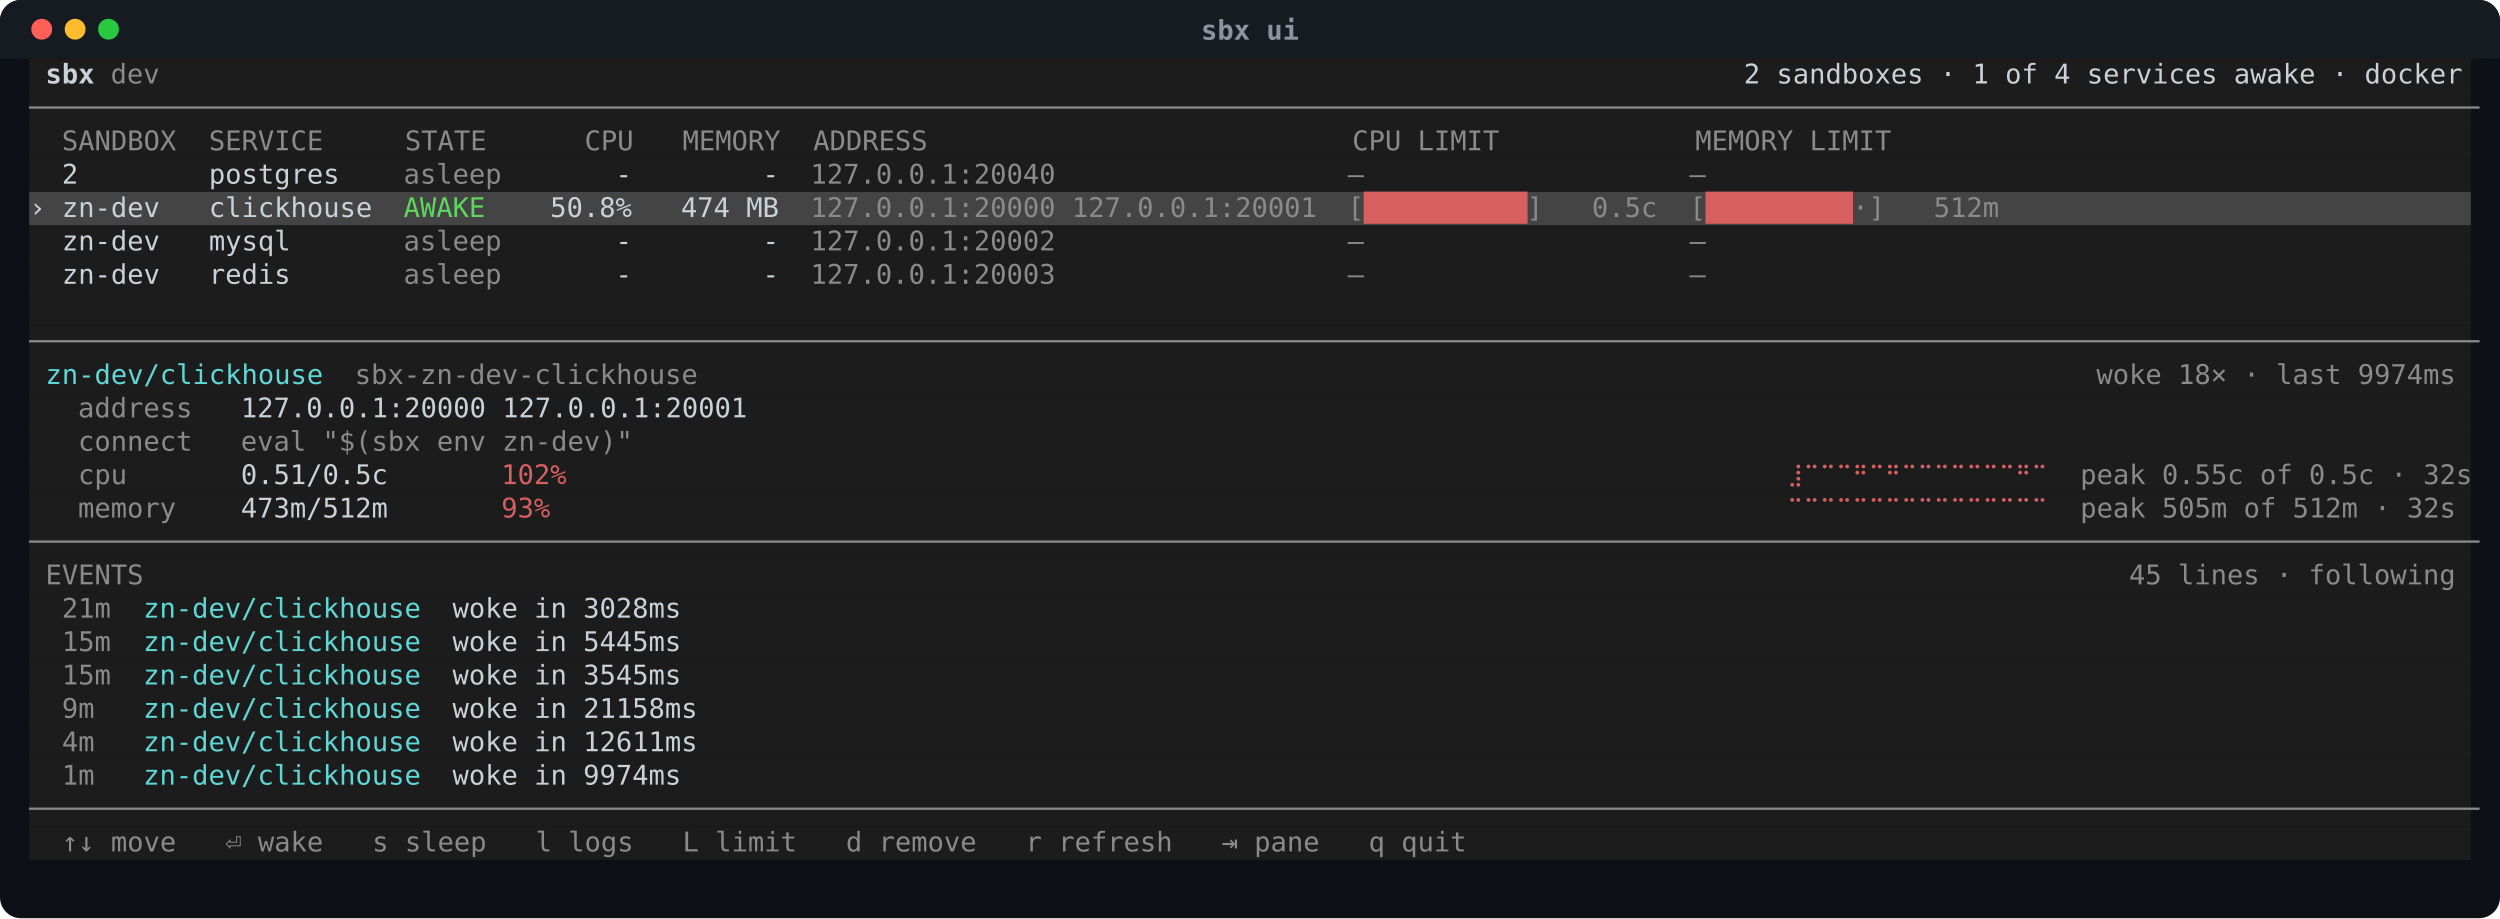
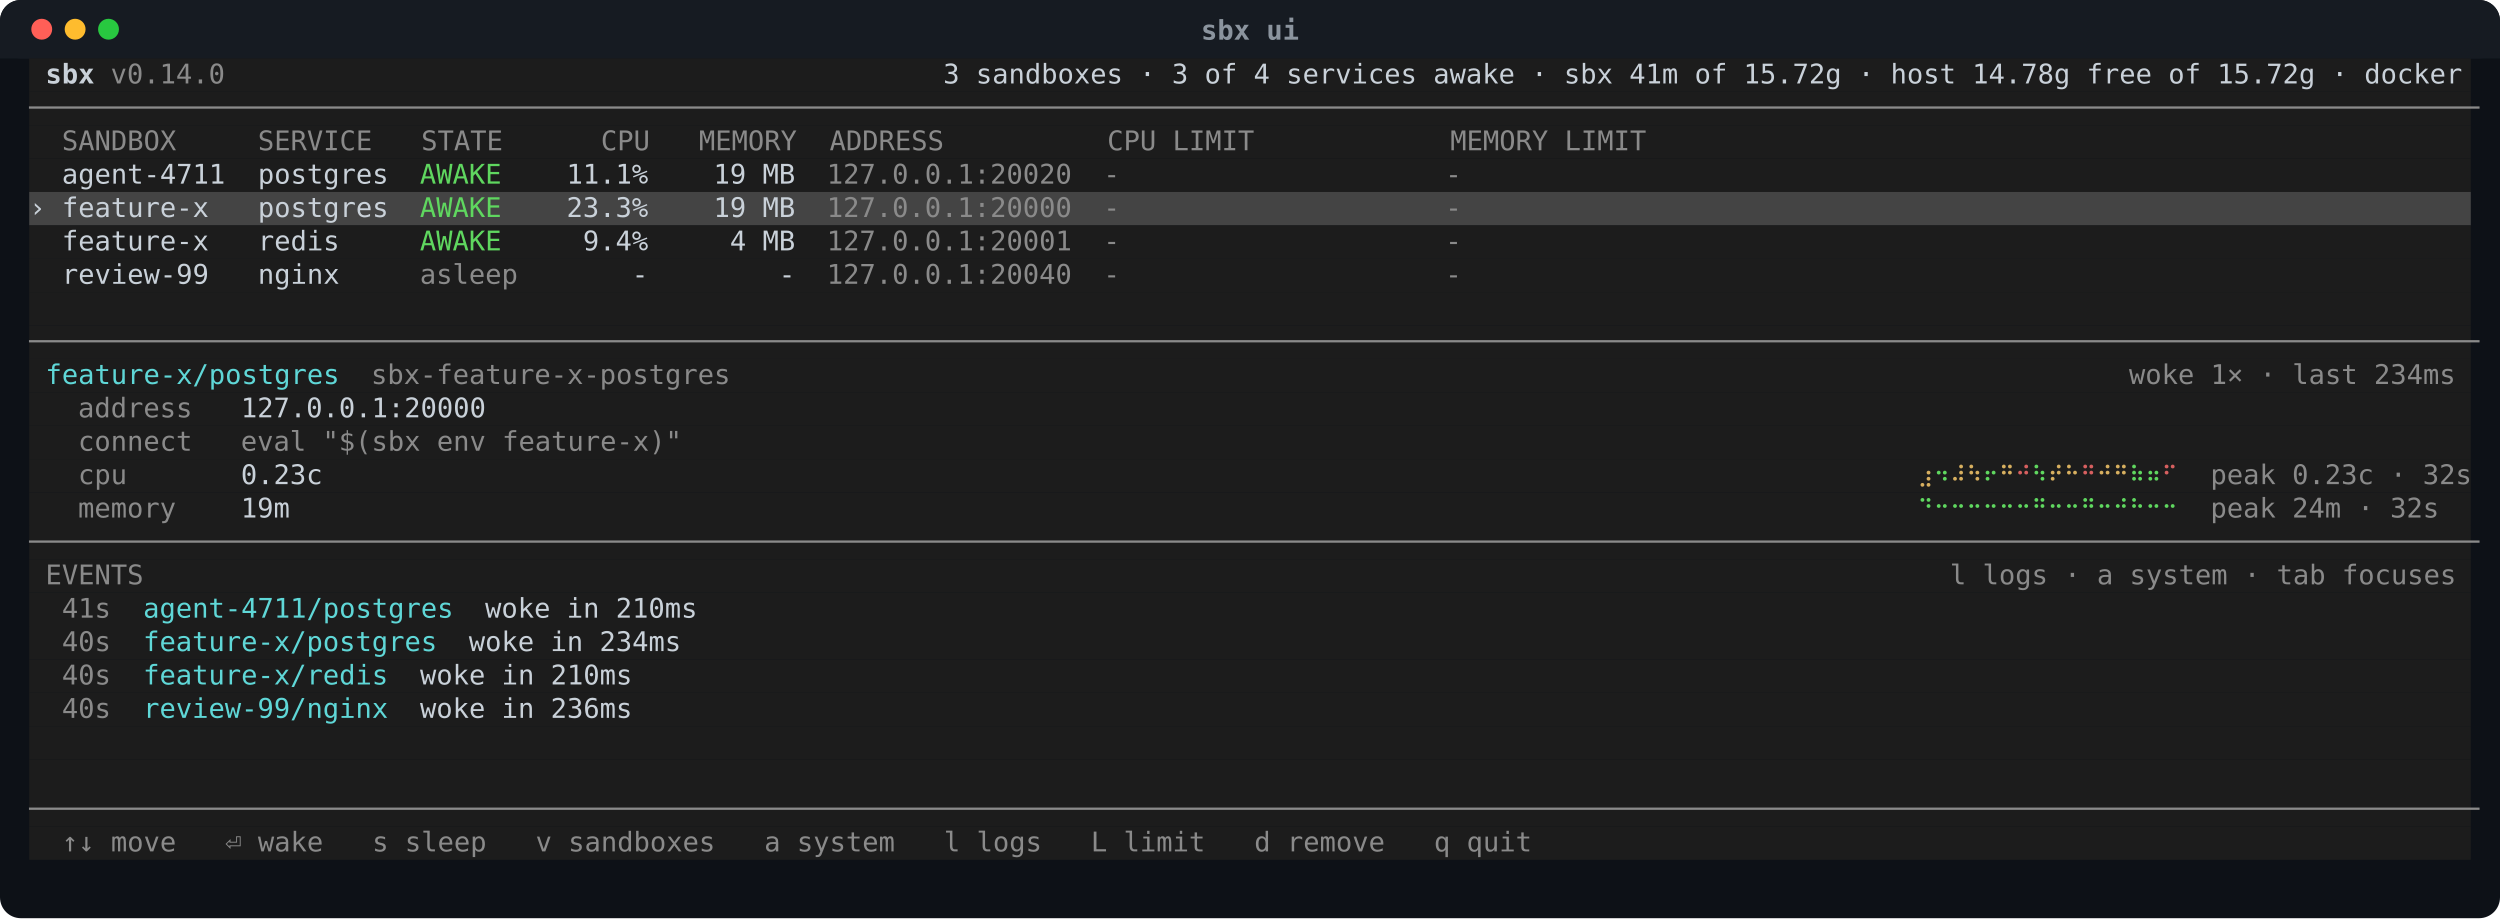
<svg xmlns="http://www.w3.org/2000/svg" width="1198" height="440" viewBox="0 0 1198 440" role="img" aria-label="The sbx dashboard: a table of every sandbox and service with its state, cpu and memory against the limit it is allowed, a detail block for the selected service showing its address, connect command and a trace of cpu and memory over time, a log of recent wake and sleep events, and the key hints along the bottom.">
  <style>text{font-family:ui-monospace,SFMono-Regular,'SF Mono',Menlo,Consolas,monospace;font-size:13px;white-space:pre}.b{font-weight:600}</style>
  <rect width="1198" height="440" rx="10" fill="#0d1117" />
  <rect width="1198" height="28" rx="10" fill="#161b22" />
  <rect y="18" width="1198" height="10" fill="#161b22" />
  <circle cx="20" cy="14" r="5" fill="#ff5f57" />
  <circle cx="36" cy="14" r="5" fill="#febc2e" />
  <circle cx="52" cy="14" r="5" fill="#28c840" />
  <text x="599" y="19" fill="#8b949e" text-anchor="middle" class="b">sbx ui</text>
  <rect x="14.0" y="28.0" width="1170.0" height="16.0" fill="#1c1c1c" />
  <text x="14" y="40.0" xml:space="preserve" fill="#c9d1d9">
    <tspan x="21.8 29.6 37.4" fill="#c9d1d9" class="b">sbx</tspan>
-     <tspan x="53.0 60.8 68.6" fill="#8a8a8a">dev</tspan>
-     <tspan x="76.4 84.2 92.0 99.8 107.6 115.4 123.2 131.0 138.8 146.6 154.4 162.2 170.0 177.8 185.6 193.4 201.2 209.0 216.8 224.6 232.4 240.2 248.0 255.8 263.6 271.4 279.2 287.0 294.8 302.6 310.4 318.2 326.0 333.8 341.6 349.4 357.2 365.0 372.8 380.6 388.4 396.2 404.0 411.8 419.6 427.4 435.2 443.0 450.8 458.6 466.4 474.2 482.0 489.8 497.6 505.4 513.2 521.0 528.8 536.6 544.4 552.2 560.0 567.8 575.6 583.4 591.2 599.0 606.8 614.6 622.4 630.2 638.0 645.8 653.6 661.4 669.2 677.0 684.8 692.6 700.4 708.2 716.0 723.8 731.6 739.4 747.2 755.0 762.8 770.6 778.4 786.2 794.0 801.8 809.6 817.4 825.2 833.0 840.8 848.6 856.4 864.2 872.0 879.8 887.6 895.4 903.2 911.0 918.8 926.6 934.4 942.2 950.0 957.8 965.6 973.4 981.2 989.0 996.8 1004.6 1012.4 1020.2 1028.0 1035.8 1043.6 1051.4 1059.2 1067.0 1074.8 1082.6 1090.4 1098.2 1106.0 1113.8 1121.6 1129.4 1137.2 1145.0 1152.8 1160.6 1168.4 1176.2" fill="#c9d1d9">                                                                                                 2 sandboxes · 1 of 4 services awake · docker </tspan>
+     <tspan x="53.0 60.8 68.6 76.4 84.2 92.0 99.8" fill="#8a8a8a">v0.14.0</tspan>
+     <tspan x="107.6 115.4 123.2 131.0 138.8 146.6 154.4 162.2 170.0 177.8 185.6 193.4 201.2 209.0 216.8 224.6 232.4 240.2 248.0 255.8 263.6 271.4 279.2 287.0 294.8 302.6 310.4 318.2 326.0 333.8 341.6 349.4 357.2 365.0 372.8 380.6 388.4 396.2 404.0 411.8 419.6 427.4 435.2 443.0 450.8 458.6 466.4 474.2 482.0 489.8 497.6 505.4 513.2 521.0 528.8 536.6 544.4 552.2 560.0 567.8 575.6 583.4 591.2 599.0 606.8 614.6 622.4 630.2 638.0 645.8 653.6 661.4 669.2 677.0 684.8 692.6 700.4 708.2 716.0 723.8 731.6 739.4 747.2 755.0 762.8 770.6 778.4 786.2 794.0 801.8 809.6 817.4 825.2 833.0 840.8 848.6 856.4 864.2 872.0 879.8 887.6 895.4 903.2 911.0 918.8 926.6 934.4 942.2 950.0 957.8 965.6 973.4 981.2 989.0 996.8 1004.6 1012.4 1020.2 1028.0 1035.8 1043.6 1051.4 1059.2 1067.0 1074.8 1082.6 1090.4 1098.2 1106.0 1113.8 1121.6 1129.4 1137.2 1145.0 1152.8 1160.6 1168.4 1176.2" fill="#c9d1d9">                                            3 sandboxes · 3 of 4 services awake · sbx 41m of 15.72g · host 14.78g free of 15.72g · docker </tspan>
  </text>
  <rect x="14.0" y="44.0" width="1170.0" height="16.0" fill="#1c1c1c" />
  <text x="14" y="56.0" xml:space="preserve" fill="#c9d1d9">
    <tspan x="14.0 21.8 29.6 37.4 45.2 53.0 60.8 68.6 76.4 84.2 92.0 99.8 107.6 115.4 123.2 131.0 138.8 146.6 154.4 162.2 170.0 177.8 185.6 193.4 201.2 209.0 216.8 224.6 232.4 240.2 248.0 255.8 263.6 271.4 279.2 287.0 294.8 302.6 310.4 318.2 326.0 333.8 341.6 349.4 357.2 365.0 372.8 380.6 388.4 396.2 404.0 411.8 419.6 427.4 435.2 443.0 450.8 458.6 466.4 474.2 482.0 489.8 497.6 505.4 513.2 521.0 528.8 536.6 544.4 552.2 560.0 567.8 575.6 583.4 591.2 599.0 606.8 614.6 622.4 630.2 638.0 645.8 653.6 661.4 669.2 677.0 684.8 692.6 700.4 708.2 716.0 723.8 731.6 739.4 747.2 755.0 762.8 770.6 778.4 786.2 794.0 801.8 809.6 817.4 825.2 833.0 840.8 848.6 856.4 864.2 872.0 879.8 887.6 895.4 903.2 911.0 918.8 926.6 934.4 942.2 950.0 957.8 965.6 973.4 981.2 989.0 996.8 1004.6 1012.4 1020.2 1028.0 1035.8 1043.6 1051.4 1059.2 1067.0 1074.8 1082.6 1090.4 1098.2 1106.0 1113.8 1121.6 1129.4 1137.2 1145.0 1152.8 1160.6 1168.4 1176.2" fill="#8a8a8a">──────────────────────────────────────────────────────────────────────────────────────────────────────────────────────────────────────────────────────</tspan>
  </text>
  <rect x="14.0" y="60.0" width="1170.0" height="16.0" fill="#1c1c1c" />
  <text x="14" y="72.0" xml:space="preserve" fill="#c9d1d9">
-     <tspan x="14.0 21.8 29.6 37.4 45.2 53.0 60.8 68.6 76.4 84.2 92.0 99.8 107.6 115.4 123.2 131.0 138.8 146.6 154.4 162.2 170.0 177.8 185.6 193.4 201.2 209.0 216.8 224.6 232.4 240.2 248.0 255.8 263.6 271.4 279.2 287.0 294.8 302.6 310.4 318.2 326.0 333.8 341.6 349.4 357.2 365.0 372.8 380.6 388.4 396.2 404.0 411.8 419.6 427.4 435.2 443.0 450.8 458.6 466.4 474.2 482.0 489.8 497.6 505.4 513.2 521.0 528.8 536.6 544.4 552.2 560.0 567.8 575.6 583.4 591.2 599.0 606.8 614.6 622.4 630.2 638.0 645.8 653.6 661.4 669.2 677.0 684.8 692.6 700.4 708.2 716.0 723.8 731.6 739.4 747.2 755.0 762.8 770.6 778.4 786.2 794.0 801.8 809.6 817.4 825.2 833.0 840.8 848.6 856.4 864.2 872.0 879.8 887.6 895.4" fill="#8a8a8a">  SANDBOX  SERVICE     STATE      CPU   MEMORY  ADDRESS                          CPU LIMIT            MEMORY LIMIT</tspan>
+     <tspan x="14.0 21.8 29.6 37.4 45.2 53.0 60.8 68.6 76.4 84.2 92.0 99.8 107.6 115.4 123.2 131.0 138.8 146.6 154.4 162.2 170.0 177.8 185.6 193.4 201.2 209.0 216.8 224.6 232.4 240.2 248.0 255.8 263.6 271.4 279.2 287.0 294.8 302.6 310.4 318.2 326.0 333.8 341.6 349.4 357.2 365.0 372.8 380.6 388.4 396.2 404.0 411.8 419.6 427.4 435.2 443.0 450.8 458.6 466.4 474.2 482.0 489.8 497.6 505.4 513.2 521.0 528.8 536.6 544.4 552.2 560.0 567.8 575.6 583.4 591.2 599.0 606.8 614.6 622.4 630.2 638.0 645.8 653.6 661.4 669.2 677.0 684.8 692.6 700.4 708.2 716.0 723.8 731.6 739.4 747.2 755.0 762.8 770.6 778.4" fill="#8a8a8a">  SANDBOX     SERVICE   STATE      CPU   MEMORY  ADDRESS          CPU LIMIT            MEMORY LIMIT</tspan>
  </text>
  <rect x="14.0" y="76.0" width="1170.0" height="16.0" fill="#1c1c1c" />
  <text x="14" y="88.0" xml:space="preserve" fill="#c9d1d9">
-     <tspan x="14.0 21.8 29.6 37.4 45.2 53.0 60.8 68.6 76.4 84.2 92.0 99.8 107.6 115.4 123.2 131.0 138.8 146.6 154.4 162.2 170.0 177.8 185.6" fill="#c9d1d9">  2        postgres    </tspan>
-     <tspan x="193.4 201.2 209.0 216.8 224.6 232.4" fill="#8a8a8a">asleep</tspan>
-     <tspan x="240.2 248.0 255.8 263.6 271.4 279.2 287.0 294.8 302.6 310.4 318.2 326.0 333.8 341.6 349.4 357.2 365.0 372.8 380.6" fill="#c9d1d9">       -        -  </tspan>
-     <tspan x="388.4 396.2 404.0 411.8 419.6 427.4 435.2 443.0 450.8 458.6 466.4 474.2 482.0 489.8 497.6" fill="#8a8a8a">127.0.0.1:20040</tspan>
-     <tspan x="645.8 653.6 661.4 669.2 677.0 684.8 692.6 700.4 708.2 716.0 723.8 731.6 739.4 747.2 755.0 762.8 770.6 778.4 786.2" fill="#8a8a8a">—                  </tspan>
-     <tspan x="809.6 817.4 825.2 833.0 840.8 848.6 856.4 864.2 872.0 879.8 887.6 895.4 903.2 911.0 918.8 926.6 934.4 942.2 950.0" fill="#8a8a8a">—                  </tspan>
+     <tspan x="14.0 21.8 29.6 37.4 45.2 53.0 60.8 68.6 76.4 84.2 92.0 99.8 107.6 115.4 123.2 131.0 138.8 146.6 154.4 162.2 170.0 177.8 185.6 193.4" fill="#c9d1d9">  agent-4711  postgres  </tspan>
+     <tspan x="201.2 209.0 216.8 224.6 232.4 240.2" fill="#5fd75f">AWAKE </tspan>
+     <tspan x="248.0 255.8 263.6 271.4 279.2 287.0 294.8 302.6 310.4 318.2 326.0 333.8 341.6 349.4 357.2 365.0 372.8 380.6 388.4" fill="#c9d1d9">   11.1%    19 MB  </tspan>
+     <tspan x="396.2 404.0 411.8 419.6 427.4 435.2 443.0 450.8 458.6 466.4 474.2 482.0 489.8 497.6 505.4" fill="#8a8a8a">127.0.0.1:20020</tspan>
+     <tspan x="528.8 536.6 544.4 552.2 560.0 567.8 575.6 583.4 591.2 599.0 606.8 614.6 622.4 630.2 638.0 645.8 653.6 661.4 669.2" fill="#8a8a8a">-                  </tspan>
+     <tspan x="692.6 700.4 708.2 716.0 723.8 731.6 739.4 747.2 755.0 762.8 770.6 778.4 786.2 794.0 801.8 809.6 817.4 825.2 833.0" fill="#8a8a8a">-                  </tspan>
  </text>
  <rect x="14.0" y="92.0" width="1170.0" height="16.0" fill="#444444" />
  <text x="14" y="104.0" xml:space="preserve" fill="#c9d1d9">
-     <tspan x="14.0 21.8 29.6 37.4 45.2 53.0 60.8 68.6 76.4 84.2 92.0 99.8 107.6 115.4 123.2 131.0 138.8 146.6 154.4 162.2 170.0 177.8 185.6" fill="#c9d1d9">› zn-dev   clickhouse  </tspan>
-     <tspan x="193.4 201.2 209.0 216.8 224.6 232.4" fill="#5fd75f">AWAKE </tspan>
-     <tspan x="240.2 248.0 255.8 263.6 271.4 279.2 287.0 294.8 302.6 310.4 318.2 326.0 333.8 341.6 349.4 357.2 365.0 372.8 380.6" fill="#c9d1d9">   50.8%   474 MB  </tspan>
-     <tspan x="388.4 396.2 404.0 411.8 419.6 427.4 435.2 443.0 450.8 458.6 466.4 474.2 482.0 489.8 497.6 505.4 513.2 521.0 528.8 536.6 544.4 552.2 560.0 567.8 575.6 583.4 591.2 599.0 606.8 614.6 622.4" fill="#8a8a8a">127.0.0.1:20000 127.0.0.1:20001</tspan>
-     <tspan x="645.8" fill="#8a8a8a">[</tspan>
-     <tspan x="653.6 661.4 669.2 677.0 684.8 692.6 700.4 708.2 716.0 723.8" fill="#d75f5f">██████████</tspan>
-     <tspan x="731.6" fill="#8a8a8a">]</tspan>
-     <tspan x="747.2 755.0 762.8 770.6 778.4 786.2" fill="#8a8a8a">  0.5c</tspan>
-     <tspan x="809.6" fill="#8a8a8a">[</tspan>
-     <tspan x="817.4 825.2 833.0 840.8 848.6 856.4 864.2 872.0 879.8" fill="#d75f5f">█████████</tspan>
-     <tspan x="887.6 895.4" fill="#8a8a8a">·]</tspan>
-     <tspan x="911.0 918.8 926.6 934.4 942.2 950.0" fill="#8a8a8a">  512m</tspan>
+     <tspan x="14.0 21.8 29.6 37.4 45.2 53.0 60.8 68.6 76.4 84.2 92.0 99.8 107.6 115.4 123.2 131.0 138.8 146.6 154.4 162.2 170.0 177.8 185.6 193.4" fill="#c9d1d9">› feature-x   postgres  </tspan>
+     <tspan x="201.2 209.0 216.8 224.6 232.4 240.2" fill="#5fd75f">AWAKE </tspan>
+     <tspan x="248.0 255.8 263.6 271.4 279.2 287.0 294.8 302.6 310.4 318.2 326.0 333.8 341.6 349.4 357.2 365.0 372.8 380.6 388.4" fill="#c9d1d9">   23.3%    19 MB  </tspan>
+     <tspan x="396.2 404.0 411.8 419.6 427.4 435.2 443.0 450.8 458.6 466.4 474.2 482.0 489.8 497.6 505.4" fill="#8a8a8a">127.0.0.1:20000</tspan>
+     <tspan x="528.8 536.6 544.4 552.2 560.0 567.8 575.6 583.4 591.2 599.0 606.8 614.6 622.4 630.2 638.0 645.8 653.6 661.4 669.2" fill="#8a8a8a">-                  </tspan>
+     <tspan x="692.6 700.4 708.2 716.0 723.8 731.6 739.4 747.2 755.0 762.8 770.6 778.4 786.2 794.0 801.8 809.6 817.4 825.2 833.0" fill="#8a8a8a">-                  </tspan>
  </text>
  <rect x="14.0" y="108.0" width="1170.0" height="16.0" fill="#1c1c1c" />
  <text x="14" y="120.0" xml:space="preserve" fill="#c9d1d9">
-     <tspan x="14.0 21.8 29.6 37.4 45.2 53.0 60.8 68.6 76.4 84.2 92.0 99.8 107.6 115.4 123.2 131.0 138.8 146.6 154.4 162.2 170.0 177.8 185.6" fill="#c9d1d9">  zn-dev   mysql       </tspan>
-     <tspan x="193.4 201.2 209.0 216.8 224.6 232.4" fill="#8a8a8a">asleep</tspan>
-     <tspan x="240.2 248.0 255.8 263.6 271.4 279.2 287.0 294.8 302.6 310.4 318.2 326.0 333.8 341.6 349.4 357.2 365.0 372.8 380.6" fill="#c9d1d9">       -        -  </tspan>
-     <tspan x="388.4 396.2 404.0 411.8 419.6 427.4 435.2 443.0 450.8 458.6 466.4 474.2 482.0 489.8 497.6" fill="#8a8a8a">127.0.0.1:20002</tspan>
-     <tspan x="645.8 653.6 661.4 669.2 677.0 684.8 692.6 700.4 708.2 716.0 723.8 731.6 739.4 747.2 755.0 762.8 770.6 778.4 786.2" fill="#8a8a8a">—                  </tspan>
-     <tspan x="809.6 817.4 825.2 833.0 840.8 848.6 856.4 864.2 872.0 879.8 887.6 895.4 903.2 911.0 918.8 926.6 934.4 942.2 950.0" fill="#8a8a8a">—                  </tspan>
+     <tspan x="14.0 21.8 29.6 37.4 45.2 53.0 60.8 68.6 76.4 84.2 92.0 99.8 107.6 115.4 123.2 131.0 138.8 146.6 154.4 162.2 170.0 177.8 185.6 193.4" fill="#c9d1d9">  feature-x   redis     </tspan>
+     <tspan x="201.2 209.0 216.8 224.6 232.4 240.2" fill="#5fd75f">AWAKE </tspan>
+     <tspan x="248.0 255.8 263.6 271.4 279.2 287.0 294.8 302.6 310.4 318.2 326.0 333.8 341.6 349.4 357.2 365.0 372.8 380.6 388.4" fill="#c9d1d9">    9.4%     4 MB  </tspan>
+     <tspan x="396.2 404.0 411.8 419.6 427.4 435.2 443.0 450.8 458.6 466.4 474.2 482.0 489.8 497.6 505.4" fill="#8a8a8a">127.0.0.1:20001</tspan>
+     <tspan x="528.8 536.6 544.4 552.2 560.0 567.8 575.6 583.4 591.2 599.0 606.8 614.6 622.4 630.2 638.0 645.8 653.6 661.4 669.2" fill="#8a8a8a">-                  </tspan>
+     <tspan x="692.6 700.4 708.2 716.0 723.8 731.6 739.4 747.2 755.0 762.8 770.6 778.4 786.2 794.0 801.8 809.6 817.4 825.2 833.0" fill="#8a8a8a">-                  </tspan>
  </text>
  <rect x="14.0" y="124.0" width="1170.0" height="16.0" fill="#1c1c1c" />
  <text x="14" y="136.0" xml:space="preserve" fill="#c9d1d9">
-     <tspan x="14.0 21.8 29.6 37.4 45.2 53.0 60.8 68.6 76.4 84.2 92.0 99.8 107.6 115.4 123.2 131.0 138.8 146.6 154.4 162.2 170.0 177.8 185.6" fill="#c9d1d9">  zn-dev   redis       </tspan>
-     <tspan x="193.4 201.2 209.0 216.8 224.6 232.4" fill="#8a8a8a">asleep</tspan>
-     <tspan x="240.2 248.0 255.8 263.6 271.4 279.2 287.0 294.8 302.6 310.4 318.2 326.0 333.8 341.6 349.4 357.2 365.0 372.8 380.6" fill="#c9d1d9">       -        -  </tspan>
-     <tspan x="388.4 396.2 404.0 411.8 419.6 427.4 435.2 443.0 450.8 458.6 466.4 474.2 482.0 489.8 497.6" fill="#8a8a8a">127.0.0.1:20003</tspan>
-     <tspan x="645.8 653.6 661.4 669.2 677.0 684.8 692.6 700.4 708.2 716.0 723.8 731.6 739.4 747.2 755.0 762.8 770.6 778.4 786.2" fill="#8a8a8a">—                  </tspan>
-     <tspan x="809.6 817.4 825.2 833.0 840.8 848.6 856.4 864.2 872.0 879.8 887.6 895.4 903.2 911.0 918.8 926.6 934.4 942.2 950.0" fill="#8a8a8a">—                  </tspan>
+     <tspan x="14.0 21.8 29.6 37.4 45.2 53.0 60.8 68.6 76.4 84.2 92.0 99.8 107.6 115.4 123.2 131.0 138.8 146.6 154.4 162.2 170.0 177.8 185.6 193.4" fill="#c9d1d9">  review-99   nginx     </tspan>
+     <tspan x="201.2 209.0 216.8 224.6 232.4 240.2" fill="#8a8a8a">asleep</tspan>
+     <tspan x="248.0 255.8 263.6 271.4 279.2 287.0 294.8 302.6 310.4 318.2 326.0 333.8 341.6 349.4 357.2 365.0 372.8 380.6 388.4" fill="#c9d1d9">       -        -  </tspan>
+     <tspan x="396.2 404.0 411.8 419.6 427.4 435.2 443.0 450.8 458.6 466.4 474.2 482.0 489.8 497.6 505.4" fill="#8a8a8a">127.0.0.1:20040</tspan>
+     <tspan x="528.8 536.6 544.4 552.2 560.0 567.8 575.6 583.4 591.2 599.0 606.8 614.6 622.4 630.2 638.0 645.8 653.6 661.4 669.2" fill="#8a8a8a">-                  </tspan>
+     <tspan x="692.6 700.4 708.2 716.0 723.8 731.6 739.4 747.2 755.0 762.8 770.6 778.4 786.2 794.0 801.8 809.6 817.4 825.2 833.0" fill="#8a8a8a">-                  </tspan>
  </text>
  <rect x="14.0" y="140.0" width="1170.0" height="16.0" fill="#1c1c1c" />
  <rect x="14.0" y="156.0" width="1170.0" height="16.0" fill="#1c1c1c" />
  <text x="14" y="168.0" xml:space="preserve" fill="#c9d1d9">
    <tspan x="14.0 21.8 29.6 37.4 45.2 53.0 60.8 68.6 76.4 84.2 92.0 99.8 107.6 115.4 123.2 131.0 138.8 146.6 154.4 162.2 170.0 177.8 185.6 193.4 201.2 209.0 216.8 224.6 232.4 240.2 248.0 255.8 263.6 271.4 279.2 287.0 294.8 302.6 310.4 318.2 326.0 333.8 341.6 349.4 357.2 365.0 372.8 380.6 388.4 396.2 404.0 411.8 419.6 427.4 435.2 443.0 450.8 458.6 466.4 474.2 482.0 489.8 497.6 505.4 513.2 521.0 528.8 536.6 544.4 552.2 560.0 567.8 575.6 583.4 591.2 599.0 606.8 614.6 622.4 630.2 638.0 645.8 653.6 661.4 669.2 677.0 684.8 692.6 700.4 708.2 716.0 723.8 731.6 739.4 747.2 755.0 762.8 770.6 778.4 786.2 794.0 801.8 809.6 817.4 825.2 833.0 840.8 848.6 856.4 864.2 872.0 879.8 887.6 895.4 903.2 911.0 918.8 926.6 934.4 942.2 950.0 957.8 965.6 973.4 981.2 989.0 996.8 1004.6 1012.4 1020.2 1028.0 1035.8 1043.6 1051.4 1059.2 1067.0 1074.8 1082.6 1090.4 1098.2 1106.0 1113.8 1121.6 1129.4 1137.2 1145.0 1152.8 1160.6 1168.4 1176.2" fill="#8a8a8a">──────────────────────────────────────────────────────────────────────────────────────────────────────────────────────────────────────────────────────</tspan>
  </text>
  <rect x="14.0" y="172.0" width="1170.0" height="16.0" fill="#1c1c1c" />
  <text x="14" y="184.0" xml:space="preserve" fill="#c9d1d9">
-     <tspan x="21.8 29.6 37.4 45.2 53.0 60.8 68.6 76.4 84.2 92.0 99.8 107.6 115.4 123.2 131.0 138.8 146.6" fill="#5fd7d7">zn-dev/clickhouse</tspan>
-     <tspan x="170.0 177.8 185.6 193.4 201.2 209.0 216.8 224.6 232.4 240.2 248.0 255.8 263.6 271.4 279.2 287.0 294.8 302.6 310.4 318.2 326.0" fill="#8a8a8a">sbx-zn-dev-clickhouse</tspan>
-     <tspan x="1004.6 1012.4 1020.2 1028.0 1035.8 1043.6 1051.4 1059.2 1067.0 1074.8 1082.6 1090.4 1098.2 1106.0 1113.8 1121.6 1129.4 1137.2 1145.0 1152.8 1160.6 1168.4 1176.2" fill="#8a8a8a">woke 18× · last 9974ms </tspan>
+     <tspan x="21.8 29.6 37.4 45.2 53.0 60.8 68.6 76.4 84.2 92.0 99.8 107.6 115.4 123.2 131.0 138.8 146.6 154.4" fill="#5fd7d7">feature-x/postgres</tspan>
+     <tspan x="177.8 185.6 193.4 201.2 209.0 216.8 224.6 232.4 240.2 248.0 255.8 263.6 271.4 279.2 287.0 294.8 302.6 310.4 318.2 326.0 333.8 341.6" fill="#8a8a8a">sbx-feature-x-postgres</tspan>
+     <tspan x="1020.2 1028.0 1035.8 1043.6 1051.4 1059.2 1067.0 1074.8 1082.6 1090.4 1098.2 1106.0 1113.8 1121.6 1129.4 1137.2 1145.0 1152.8 1160.6 1168.4 1176.2" fill="#8a8a8a">woke 1× · last 234ms </tspan>
  </text>
  <rect x="14.0" y="188.0" width="1170.0" height="16.0" fill="#1c1c1c" />
  <text x="14" y="200.0" xml:space="preserve" fill="#c9d1d9">
    <tspan x="37.4 45.2 53.0 60.8 68.6 76.4 84.2 92.0 99.8" fill="#8a8a8a">address  </tspan>
-     <tspan x="107.6 115.4 123.2 131.0 138.8 146.6 154.4 162.2 170.0 177.8 185.6 193.4 201.2 209.0 216.8 224.6 232.4 240.2 248.0 255.8 263.6 271.4 279.2 287.0 294.8 302.6 310.4 318.2 326.0 333.8 341.6 349.4 357.2 365.0 372.8 380.6 388.4 396.2 404.0 411.8 419.6 427.4 435.2 443.0 450.8 458.6 466.4 474.2 482.0 489.8 497.6 505.4 513.2 521.0 528.8 536.6 544.4 552.2 560.0 567.8 575.6 583.4 591.2 599.0 606.8 614.6 622.4 630.2 638.0 645.8 653.6 661.4 669.2 677.0 684.8 692.6 700.4 708.2 716.0 723.8 731.6 739.4 747.2 755.0 762.8 770.6 778.4 786.2 794.0 801.8 809.6 817.4 825.2 833.0 840.8 848.6 856.4 864.2 872.0 879.8 887.6 895.4 903.2 911.0 918.8 926.6 934.4 942.2 950.0 957.8 965.6 973.4 981.2 989.0 996.8 1004.6 1012.4 1020.2 1028.0 1035.8 1043.6 1051.4 1059.2 1067.0 1074.8 1082.6 1090.4 1098.2 1106.0 1113.8 1121.6 1129.4 1137.2 1145.0 1152.8 1160.6 1168.4 1176.2" fill="#c9d1d9"> 127.0.0.1:20000 127.0.0.1:20001                                                                                                          </tspan>
+     <tspan x="107.6 115.4 123.2 131.0 138.8 146.6 154.4 162.2 170.0 177.8 185.6 193.4 201.2 209.0 216.8 224.6 232.4 240.2 248.0 255.8 263.6 271.4 279.2 287.0 294.8 302.6 310.4 318.2 326.0 333.8 341.6 349.4 357.2 365.0 372.8 380.6 388.4 396.2 404.0 411.8 419.6 427.4 435.2 443.0 450.8 458.6 466.4 474.2 482.0 489.8 497.6 505.4 513.2 521.0 528.8 536.6 544.4 552.2 560.0 567.8 575.6 583.4 591.2 599.0 606.8 614.6 622.4 630.2 638.0 645.8 653.6 661.4 669.2 677.0 684.8 692.6 700.4 708.2 716.0 723.8 731.6 739.4 747.2 755.0 762.8 770.6 778.4 786.2 794.0 801.8 809.6 817.4 825.2 833.0 840.8 848.6 856.4 864.2 872.0 879.8 887.6 895.4 903.2 911.0 918.8 926.6 934.4 942.2 950.0 957.8 965.6 973.4 981.2 989.0 996.8 1004.6 1012.4 1020.2 1028.0 1035.8 1043.6 1051.4 1059.2 1067.0 1074.8 1082.6 1090.4 1098.2 1106.0 1113.8 1121.6 1129.4 1137.2 1145.0 1152.8 1160.6 1168.4 1176.2" fill="#c9d1d9"> 127.0.0.1:20000                                                                                                                          </tspan>
  </text>
  <rect x="14.0" y="204.0" width="1170.0" height="16.0" fill="#1c1c1c" />
  <text x="14" y="216.0" xml:space="preserve" fill="#c9d1d9">
    <tspan x="37.4 45.2 53.0 60.8 68.6 76.4 84.2 92.0 99.8" fill="#8a8a8a">connect  </tspan>
-     <tspan x="115.4 123.2 131.0 138.8 146.6 154.4 162.2 170.0 177.8 185.6 193.4 201.2 209.0 216.8 224.6 232.4 240.2 248.0 255.8 263.6 271.4 279.2 287.0 294.8" fill="#8a8a8a">eval "$(sbx env zn-dev)"</tspan>
+     <tspan x="115.4 123.2 131.0 138.8 146.6 154.4 162.2 170.0 177.8 185.6 193.4 201.2 209.0 216.8 224.6 232.4 240.2 248.0 255.8 263.6 271.4 279.2 287.0 294.8 302.6 310.4 318.2" fill="#8a8a8a">eval "$(sbx env feature-x)"</tspan>
  </text>
  <rect x="14.0" y="220.0" width="1170.0" height="16.0" fill="#1c1c1c" />
  <text x="14" y="232.0" xml:space="preserve" fill="#c9d1d9">
    <tspan x="37.4 45.2 53.0 60.8 68.6 76.4 84.2 92.0 99.8" fill="#8a8a8a">cpu      </tspan>
-     <tspan x="107.6 115.4 123.2 131.0 138.8 146.6 154.4 162.2 170.0 177.8 185.6 193.4 201.2 209.0 216.8 224.6 232.4" fill="#c9d1d9"> 0.51/0.5c       </tspan>
-     <tspan x="240.2 248.0 255.8 263.6" fill="#d75f5f">102%</tspan>
-     <tspan x="856.4 864.2 872.0 879.8 887.6 895.4 903.2 911.0 918.8 926.6 934.4 942.2 950.0 957.8 965.6 973.4" fill="#d75f5f">⣸⠉⠉⠉⠛⠉⠛⠉⠉⠉⠉⠉⠉⠉⠛⠉</tspan>
-     <tspan x="981.2 989.0 996.8 1004.6 1012.4 1020.2 1028.0 1035.8 1043.6 1051.4 1059.2 1067.0 1074.8 1082.6 1090.4 1098.2 1106.0 1113.8 1121.6 1129.4 1137.2 1145.0 1152.8 1160.6 1168.4 1176.2" fill="#8a8a8a">  peak 0.55c of 0.5c · 32s</tspan>
+     <tspan x="107.6 115.4 123.2 131.0 138.8 146.6 154.4 162.2 170.0 177.8 185.6 193.4 201.2 209.0 216.8 224.6 232.4 240.2 248.0 255.8 263.6 271.4 279.2 287.0 294.8 302.6 310.4 318.2 326.0 333.8 341.6 349.4 357.2 365.0 372.8 380.6 388.4 396.2 404.0 411.8 419.6 427.4 435.2 443.0 450.8 458.6 466.4 474.2 482.0 489.8 497.6 505.4 513.2 521.0 528.8 536.6 544.4 552.2 560.0 567.8 575.6 583.4 591.2 599.0 606.8 614.6 622.4 630.2 638.0 645.8 653.6 661.4 669.2 677.0 684.8 692.6 700.4 708.2 716.0 723.8 731.6 739.4 747.2 755.0 762.8 770.6 778.4 786.2 794.0 801.8 809.6 817.4 825.2 833.0 840.8 848.6 856.4 864.2 872.0 879.8 887.6 895.4 903.2 911.0" fill="#c9d1d9"> 0.23c                                                                                                  </tspan>
+     <tspan x="918.8" fill="#d7af5f">⣰</tspan>
+     <tspan x="926.6" fill="#5fd75f">⠲</tspan>
+     <tspan x="934.4 942.2" fill="#d7af5f">⠼⠳</tspan>
+     <tspan x="950.0" fill="#5fd75f">⠖</tspan>
+     <tspan x="957.8" fill="#d7af5f">⠛</tspan>
+     <tspan x="965.6" fill="#d75f5f">⠚</tspan>
+     <tspan x="973.4" fill="#5fd75f">⠳</tspan>
+     <tspan x="981.2 989.0" fill="#d7af5f">⠞⠓</tspan>
+     <tspan x="996.8" fill="#d75f5f">⠛</tspan>
+     <tspan x="1004.6 1012.4" fill="#d7af5f">⠚⠛</tspan>
+     <tspan x="1020.2 1028.0" fill="#5fd75f">⠷⠶</tspan>
+     <tspan x="1035.8" fill="#d75f5f">⠋</tspan>
+     <tspan x="1043.6 1051.4 1059.2 1067.0 1074.8 1082.6 1090.4 1098.2 1106.0 1113.8 1121.6 1129.4 1137.2 1145.0 1152.8 1160.6 1168.4 1176.2" fill="#8a8a8a">  peak 0.23c · 32s</tspan>
  </text>
  <rect x="14.0" y="236.0" width="1170.0" height="16.0" fill="#1c1c1c" />
  <text x="14" y="248.0" xml:space="preserve" fill="#c9d1d9">
    <tspan x="37.4 45.2 53.0 60.8 68.6 76.4 84.2 92.0 99.8" fill="#8a8a8a">memory   </tspan>
-     <tspan x="107.6 115.4 123.2 131.0 138.8 146.6 154.4 162.2 170.0 177.8 185.6 193.4 201.2 209.0 216.8 224.6 232.4" fill="#c9d1d9"> 473m/512m       </tspan>
-     <tspan x="240.2 248.0 255.8" fill="#d75f5f">93%</tspan>
-     <tspan x="856.4 864.2 872.0 879.8 887.6 895.4 903.2 911.0 918.8 926.6 934.4 942.2 950.0 957.8 965.6 973.4" fill="#d75f5f">⠉⠉⠉⠉⠉⠉⠉⠉⠉⠉⠉⠉⠉⠉⠉⠉</tspan>
-     <tspan x="981.2 989.0 996.8 1004.6 1012.4 1020.2 1028.0 1035.8 1043.6 1051.4 1059.2 1067.0 1074.8 1082.6 1090.4 1098.2 1106.0 1113.8 1121.6 1129.4 1137.2 1145.0 1152.8 1160.6 1168.4" fill="#8a8a8a">  peak 505m of 512m · 32s</tspan>
+     <tspan x="107.6 115.4 123.2 131.0 138.8 146.6 154.4 162.2 170.0 177.8 185.6 193.4 201.2 209.0 216.8 224.6 232.4 240.2 248.0 255.8 263.6 271.4 279.2 287.0 294.8 302.6 310.4 318.2 326.0 333.8 341.6 349.4 357.2 365.0 372.8 380.6 388.4 396.2 404.0 411.8 419.6 427.4 435.2 443.0 450.8 458.6 466.4 474.2 482.0 489.8 497.6 505.4 513.2 521.0 528.8 536.6 544.4 552.2 560.0 567.8 575.6 583.4 591.2 599.0 606.8 614.6 622.4 630.2 638.0 645.8 653.6 661.4 669.2 677.0 684.8 692.6 700.4 708.2 716.0 723.8 731.6 739.4 747.2 755.0 762.8 770.6 778.4 786.2 794.0 801.8 809.6 817.4 825.2 833.0 840.8 848.6 856.4 864.2 872.0 879.8 887.6 895.4 903.2 911.0" fill="#c9d1d9"> 19m                                                                                                    </tspan>
+     <tspan x="918.8 926.6 934.4 942.2 950.0 957.8 965.6 973.4 981.2 989.0 996.8 1004.6 1012.4 1020.2 1028.0 1035.8" fill="#5fd75f">⠙⠒⠒⠒⠒⠒⠒⠛⠒⠒⠛⠒⠚⠓⠒⠒</tspan>
+     <tspan x="1043.6 1051.4 1059.2 1067.0 1074.8 1082.6 1090.4 1098.2 1106.0 1113.8 1121.6 1129.4 1137.2 1145.0 1152.8 1160.6" fill="#8a8a8a">  peak 24m · 32s</tspan>
  </text>
  <rect x="14.0" y="252.0" width="1170.0" height="16.0" fill="#1c1c1c" />
  <text x="14" y="264.0" xml:space="preserve" fill="#c9d1d9">
    <tspan x="14.0 21.8 29.6 37.4 45.2 53.0 60.8 68.6 76.4 84.2 92.0 99.8 107.6 115.4 123.2 131.0 138.8 146.6 154.4 162.2 170.0 177.8 185.6 193.4 201.2 209.0 216.8 224.6 232.4 240.2 248.0 255.8 263.6 271.4 279.2 287.0 294.8 302.6 310.4 318.2 326.0 333.8 341.6 349.4 357.2 365.0 372.8 380.6 388.4 396.2 404.0 411.8 419.6 427.4 435.2 443.0 450.8 458.6 466.4 474.2 482.0 489.8 497.6 505.4 513.2 521.0 528.8 536.6 544.4 552.2 560.0 567.8 575.6 583.4 591.2 599.0 606.8 614.6 622.4 630.2 638.0 645.8 653.6 661.4 669.2 677.0 684.8 692.6 700.4 708.2 716.0 723.8 731.6 739.4 747.2 755.0 762.8 770.6 778.4 786.2 794.0 801.8 809.6 817.4 825.2 833.0 840.8 848.6 856.4 864.2 872.0 879.8 887.6 895.4 903.2 911.0 918.8 926.6 934.4 942.2 950.0 957.8 965.6 973.4 981.2 989.0 996.8 1004.6 1012.4 1020.2 1028.0 1035.8 1043.6 1051.4 1059.2 1067.0 1074.8 1082.6 1090.4 1098.2 1106.0 1113.8 1121.6 1129.4 1137.2 1145.0 1152.8 1160.6 1168.4 1176.2" fill="#8a8a8a">──────────────────────────────────────────────────────────────────────────────────────────────────────────────────────────────────────────────────────</tspan>
  </text>
  <rect x="14.0" y="268.0" width="1170.0" height="16.0" fill="#1c1c1c" />
  <text x="14" y="280.0" xml:space="preserve" fill="#c9d1d9">
    <tspan x="21.8 29.6 37.4 45.2 53.0 60.8" fill="#8a8a8a">EVENTS</tspan>
-     <tspan x="1020.2 1028.0 1035.8 1043.6 1051.4 1059.2 1067.0 1074.8 1082.6 1090.4 1098.2 1106.0 1113.8 1121.6 1129.4 1137.2 1145.0 1152.8 1160.6 1168.4" fill="#8a8a8a">45 lines · following</tspan>
+     <tspan x="934.4 942.2 950.0 957.8 965.6 973.4 981.2 989.0 996.8 1004.6 1012.4 1020.2 1028.0 1035.8 1043.6 1051.4 1059.2 1067.0 1074.8 1082.6 1090.4 1098.2 1106.0 1113.8 1121.6 1129.4 1137.2 1145.0 1152.8 1160.6 1168.4" fill="#8a8a8a">l logs · a system · tab focuses</tspan>
  </text>
  <rect x="14.0" y="284.0" width="1170.0" height="16.0" fill="#1c1c1c" />
  <text x="14" y="296.0" xml:space="preserve" fill="#c9d1d9">
-     <tspan x="14.0 21.8 29.6 37.4 45.2 53.0" fill="#8a8a8a">  21m </tspan>
-     <tspan x="68.6 76.4 84.2 92.0 99.8 107.6 115.4 123.2 131.0 138.8 146.6 154.4 162.2 170.0 177.8 185.6 193.4" fill="#5fd7d7">zn-dev/clickhouse</tspan>
-     <tspan x="201.2 209.0 216.8 224.6 232.4 240.2 248.0 255.8 263.6 271.4 279.2 287.0 294.8 302.6 310.4 318.2 326.0 333.8 341.6 349.4 357.2 365.0 372.8 380.6 388.4 396.2 404.0 411.8 419.6 427.4 435.2 443.0 450.8 458.6 466.4 474.2 482.0 489.8 497.6 505.4 513.2 521.0 528.8 536.6 544.4 552.2 560.0 567.8 575.6 583.4 591.2 599.0 606.8 614.6 622.4 630.2 638.0 645.8 653.6 661.4 669.2 677.0 684.8 692.6 700.4 708.2 716.0 723.8 731.6 739.4 747.2 755.0 762.8 770.6 778.4 786.2 794.0 801.8 809.6 817.4 825.2 833.0 840.8 848.6 856.4 864.2 872.0 879.8 887.6 895.4 903.2 911.0 918.8 926.6 934.4 942.2 950.0 957.8 965.6 973.4 981.2 989.0 996.8 1004.6 1012.4 1020.2 1028.0 1035.8 1043.6 1051.4 1059.2 1067.0 1074.8 1082.6 1090.4 1098.2 1106.0 1113.8 1121.6 1129.4 1137.2 1145.0 1152.8 1160.6 1168.4 1176.2" fill="#c9d1d9">  woke in 3028ms                                                                                                              </tspan>
+     <tspan x="14.0 21.8 29.6 37.4 45.2 53.0" fill="#8a8a8a">  41s </tspan>
+     <tspan x="68.6 76.4 84.2 92.0 99.8 107.6 115.4 123.2 131.0 138.8 146.6 154.4 162.2 170.0 177.8 185.6 193.4 201.2 209.0" fill="#5fd7d7">agent-4711/postgres</tspan>
+     <tspan x="216.8 224.6 232.4 240.2 248.0 255.8 263.6 271.4 279.2 287.0 294.8 302.6 310.4 318.2 326.0 333.8 341.6 349.4 357.2 365.0 372.8 380.6 388.4 396.2 404.0 411.8 419.6 427.4 435.2 443.0 450.8 458.6 466.4 474.2 482.0 489.8 497.6 505.4 513.2 521.0 528.8 536.6 544.4 552.2 560.0 567.8 575.6 583.4 591.2 599.0 606.8 614.6 622.4 630.2 638.0 645.8 653.6 661.4 669.2 677.0 684.8 692.6 700.4 708.2 716.0 723.8 731.6 739.4 747.2 755.0 762.8 770.6 778.4 786.2 794.0 801.8 809.6 817.4 825.2 833.0 840.8 848.6 856.4 864.2 872.0 879.8 887.6 895.4 903.2 911.0 918.8 926.6 934.4 942.2 950.0 957.8 965.6 973.4 981.2 989.0 996.8 1004.6 1012.4 1020.2 1028.0 1035.8 1043.6 1051.4 1059.2 1067.0 1074.8 1082.6 1090.4 1098.2 1106.0 1113.8 1121.6 1129.4 1137.2 1145.0 1152.8 1160.6 1168.4 1176.2" fill="#c9d1d9">  woke in 210ms                                                                                                             </tspan>
  </text>
  <rect x="14.0" y="300.0" width="1170.0" height="16.0" fill="#1c1c1c" />
  <text x="14" y="312.0" xml:space="preserve" fill="#c9d1d9">
-     <tspan x="14.0 21.8 29.6 37.4 45.2 53.0" fill="#8a8a8a">  15m </tspan>
-     <tspan x="68.6 76.4 84.2 92.0 99.8 107.6 115.4 123.2 131.0 138.8 146.6 154.4 162.2 170.0 177.8 185.6 193.4" fill="#5fd7d7">zn-dev/clickhouse</tspan>
-     <tspan x="201.2 209.0 216.8 224.6 232.4 240.2 248.0 255.8 263.6 271.4 279.2 287.0 294.8 302.6 310.4 318.2 326.0 333.8 341.6 349.4 357.2 365.0 372.8 380.6 388.4 396.2 404.0 411.8 419.6 427.4 435.2 443.0 450.8 458.6 466.4 474.2 482.0 489.8 497.6 505.4 513.2 521.0 528.8 536.6 544.4 552.2 560.0 567.8 575.6 583.4 591.2 599.0 606.8 614.6 622.4 630.2 638.0 645.8 653.6 661.4 669.2 677.0 684.8 692.6 700.4 708.2 716.0 723.8 731.6 739.4 747.2 755.0 762.8 770.6 778.4 786.2 794.0 801.8 809.6 817.4 825.2 833.0 840.8 848.6 856.4 864.2 872.0 879.8 887.6 895.4 903.2 911.0 918.8 926.6 934.4 942.2 950.0 957.8 965.6 973.4 981.2 989.0 996.8 1004.6 1012.4 1020.2 1028.0 1035.8 1043.6 1051.4 1059.2 1067.0 1074.8 1082.6 1090.4 1098.2 1106.0 1113.8 1121.6 1129.4 1137.2 1145.0 1152.8 1160.6 1168.4 1176.2" fill="#c9d1d9">  woke in 5445ms                                                                                                              </tspan>
+     <tspan x="14.0 21.8 29.6 37.4 45.2 53.0" fill="#8a8a8a">  40s </tspan>
+     <tspan x="68.6 76.4 84.2 92.0 99.8 107.6 115.4 123.2 131.0 138.8 146.6 154.4 162.2 170.0 177.8 185.6 193.4 201.2" fill="#5fd7d7">feature-x/postgres</tspan>
+     <tspan x="209.0 216.8 224.6 232.4 240.2 248.0 255.8 263.6 271.4 279.2 287.0 294.8 302.6 310.4 318.2 326.0 333.8 341.6 349.4 357.2 365.0 372.8 380.6 388.4 396.2 404.0 411.8 419.6 427.4 435.2 443.0 450.8 458.6 466.4 474.2 482.0 489.8 497.6 505.4 513.2 521.0 528.8 536.6 544.4 552.2 560.0 567.8 575.6 583.4 591.2 599.0 606.8 614.6 622.4 630.2 638.0 645.8 653.6 661.4 669.2 677.0 684.8 692.6 700.4 708.2 716.0 723.8 731.6 739.4 747.2 755.0 762.8 770.6 778.4 786.2 794.0 801.8 809.6 817.4 825.2 833.0 840.8 848.6 856.4 864.2 872.0 879.8 887.6 895.4 903.2 911.0 918.8 926.6 934.4 942.2 950.0 957.8 965.6 973.4 981.2 989.0 996.8 1004.6 1012.4 1020.2 1028.0 1035.8 1043.6 1051.4 1059.2 1067.0 1074.8 1082.6 1090.4 1098.2 1106.0 1113.8 1121.6 1129.4 1137.2 1145.0 1152.8 1160.6 1168.4 1176.2" fill="#c9d1d9">  woke in 234ms                                                                                                              </tspan>
  </text>
  <rect x="14.0" y="316.0" width="1170.0" height="16.0" fill="#1c1c1c" />
  <text x="14" y="328.0" xml:space="preserve" fill="#c9d1d9">
-     <tspan x="14.0 21.8 29.6 37.4 45.2 53.0" fill="#8a8a8a">  15m </tspan>
-     <tspan x="68.6 76.4 84.2 92.0 99.8 107.6 115.4 123.2 131.0 138.8 146.6 154.4 162.2 170.0 177.8 185.6 193.4" fill="#5fd7d7">zn-dev/clickhouse</tspan>
-     <tspan x="201.2 209.0 216.8 224.6 232.4 240.2 248.0 255.8 263.6 271.4 279.2 287.0 294.8 302.6 310.4 318.2 326.0 333.8 341.6 349.4 357.2 365.0 372.8 380.6 388.4 396.2 404.0 411.8 419.6 427.4 435.2 443.0 450.8 458.6 466.4 474.2 482.0 489.8 497.6 505.4 513.2 521.0 528.8 536.6 544.4 552.2 560.0 567.8 575.6 583.4 591.2 599.0 606.8 614.6 622.4 630.2 638.0 645.8 653.6 661.4 669.2 677.0 684.8 692.6 700.4 708.2 716.0 723.8 731.6 739.4 747.2 755.0 762.8 770.6 778.4 786.2 794.0 801.8 809.6 817.4 825.2 833.0 840.8 848.6 856.4 864.2 872.0 879.8 887.6 895.4 903.2 911.0 918.8 926.6 934.4 942.2 950.0 957.8 965.6 973.4 981.2 989.0 996.8 1004.6 1012.4 1020.2 1028.0 1035.8 1043.6 1051.4 1059.2 1067.0 1074.8 1082.6 1090.4 1098.2 1106.0 1113.8 1121.6 1129.4 1137.2 1145.0 1152.8 1160.6 1168.4 1176.2" fill="#c9d1d9">  woke in 3545ms                                                                                                              </tspan>
+     <tspan x="14.0 21.8 29.6 37.4 45.2 53.0" fill="#8a8a8a">  40s </tspan>
+     <tspan x="68.6 76.4 84.2 92.0 99.8 107.6 115.4 123.2 131.0 138.8 146.6 154.4 162.2 170.0 177.8" fill="#5fd7d7">feature-x/redis</tspan>
+     <tspan x="185.6 193.4 201.2 209.0 216.8 224.6 232.4 240.2 248.0 255.8 263.6 271.4 279.2 287.0 294.8 302.6 310.4 318.2 326.0 333.8 341.6 349.4 357.2 365.0 372.8 380.6 388.4 396.2 404.0 411.8 419.6 427.4 435.2 443.0 450.8 458.6 466.4 474.2 482.0 489.8 497.6 505.4 513.2 521.0 528.8 536.6 544.4 552.2 560.0 567.8 575.6 583.4 591.2 599.0 606.8 614.6 622.4 630.2 638.0 645.8 653.6 661.4 669.2 677.0 684.8 692.6 700.4 708.2 716.0 723.8 731.6 739.4 747.2 755.0 762.8 770.6 778.4 786.2 794.0 801.8 809.6 817.4 825.2 833.0 840.8 848.6 856.4 864.2 872.0 879.8 887.6 895.4 903.2 911.0 918.8 926.6 934.4 942.2 950.0 957.8 965.6 973.4 981.2 989.0 996.8 1004.6 1012.4 1020.2 1028.0 1035.8 1043.6 1051.4 1059.2 1067.0 1074.8 1082.6 1090.4 1098.2 1106.0 1113.8 1121.6 1129.4 1137.2 1145.0 1152.8 1160.6 1168.4 1176.2" fill="#c9d1d9">  woke in 210ms                                                                                                                 </tspan>
  </text>
  <rect x="14.0" y="332.0" width="1170.0" height="16.0" fill="#1c1c1c" />
  <text x="14" y="344.0" xml:space="preserve" fill="#c9d1d9">
-     <tspan x="14.0 21.8 29.6 37.4 45.2 53.0" fill="#8a8a8a">  9m  </tspan>
-     <tspan x="68.6 76.4 84.2 92.0 99.8 107.6 115.4 123.2 131.0 138.8 146.6 154.4 162.2 170.0 177.8 185.6 193.4" fill="#5fd7d7">zn-dev/clickhouse</tspan>
-     <tspan x="201.2 209.0 216.8 224.6 232.4 240.2 248.0 255.8 263.6 271.4 279.2 287.0 294.8 302.6 310.4 318.2 326.0 333.8 341.6 349.4 357.2 365.0 372.8 380.6 388.4 396.2 404.0 411.8 419.6 427.4 435.2 443.0 450.8 458.6 466.4 474.2 482.0 489.8 497.6 505.4 513.2 521.0 528.8 536.6 544.4 552.2 560.0 567.8 575.6 583.4 591.2 599.0 606.8 614.6 622.4 630.2 638.0 645.8 653.6 661.4 669.2 677.0 684.8 692.6 700.4 708.2 716.0 723.8 731.6 739.4 747.2 755.0 762.8 770.6 778.4 786.2 794.0 801.8 809.6 817.4 825.2 833.0 840.8 848.6 856.4 864.2 872.0 879.8 887.6 895.4 903.2 911.0 918.8 926.6 934.4 942.2 950.0 957.8 965.6 973.4 981.2 989.0 996.8 1004.6 1012.4 1020.2 1028.0 1035.8 1043.6 1051.4 1059.2 1067.0 1074.8 1082.6 1090.4 1098.2 1106.0 1113.8 1121.6 1129.4 1137.2 1145.0 1152.8 1160.6 1168.4 1176.2" fill="#c9d1d9">  woke in 21158ms                                                                                                             </tspan>
+     <tspan x="14.0 21.8 29.6 37.4 45.2 53.0" fill="#8a8a8a">  40s </tspan>
+     <tspan x="68.6 76.4 84.2 92.0 99.8 107.6 115.4 123.2 131.0 138.8 146.6 154.4 162.2 170.0 177.8" fill="#5fd7d7">review-99/nginx</tspan>
+     <tspan x="185.6 193.4 201.2 209.0 216.8 224.6 232.4 240.2 248.0 255.8 263.6 271.4 279.2 287.0 294.8 302.6 310.4 318.2 326.0 333.8 341.6 349.4 357.2 365.0 372.8 380.6 388.4 396.2 404.0 411.8 419.6 427.4 435.2 443.0 450.8 458.6 466.4 474.2 482.0 489.8 497.6 505.4 513.2 521.0 528.8 536.6 544.4 552.2 560.0 567.8 575.6 583.4 591.2 599.0 606.8 614.6 622.4 630.2 638.0 645.8 653.6 661.4 669.2 677.0 684.8 692.6 700.4 708.2 716.0 723.8 731.6 739.4 747.2 755.0 762.8 770.6 778.4 786.2 794.0 801.8 809.6 817.4 825.2 833.0 840.8 848.6 856.4 864.2 872.0 879.8 887.6 895.4 903.2 911.0 918.8 926.6 934.4 942.2 950.0 957.8 965.6 973.4 981.2 989.0 996.8 1004.6 1012.4 1020.2 1028.0 1035.8 1043.6 1051.4 1059.2 1067.0 1074.8 1082.6 1090.4 1098.2 1106.0 1113.8 1121.6 1129.4 1137.2 1145.0 1152.8 1160.6 1168.4 1176.2" fill="#c9d1d9">  woke in 236ms                                                                                                                 </tspan>
  </text>
  <rect x="14.0" y="348.0" width="1170.0" height="16.0" fill="#1c1c1c" />
-   <text x="14" y="360.0" xml:space="preserve" fill="#c9d1d9">
-     <tspan x="14.0 21.8 29.6 37.4 45.2 53.0" fill="#8a8a8a">  4m  </tspan>
-     <tspan x="68.6 76.4 84.2 92.0 99.8 107.6 115.4 123.2 131.0 138.8 146.6 154.4 162.2 170.0 177.8 185.6 193.4" fill="#5fd7d7">zn-dev/clickhouse</tspan>
-     <tspan x="201.2 209.0 216.8 224.6 232.4 240.2 248.0 255.8 263.6 271.4 279.2 287.0 294.8 302.6 310.4 318.2 326.0 333.8 341.6 349.4 357.2 365.0 372.8 380.6 388.4 396.2 404.0 411.8 419.6 427.4 435.2 443.0 450.8 458.6 466.4 474.2 482.0 489.8 497.6 505.4 513.2 521.0 528.8 536.6 544.4 552.2 560.0 567.8 575.6 583.4 591.2 599.0 606.8 614.6 622.4 630.2 638.0 645.8 653.6 661.4 669.2 677.0 684.8 692.6 700.4 708.2 716.0 723.8 731.6 739.4 747.2 755.0 762.8 770.6 778.4 786.2 794.0 801.8 809.6 817.4 825.2 833.0 840.8 848.6 856.4 864.2 872.0 879.8 887.6 895.4 903.2 911.0 918.8 926.6 934.4 942.2 950.0 957.8 965.6 973.4 981.2 989.0 996.8 1004.6 1012.4 1020.2 1028.0 1035.8 1043.6 1051.4 1059.2 1067.0 1074.8 1082.6 1090.4 1098.2 1106.0 1113.8 1121.6 1129.4 1137.2 1145.0 1152.8 1160.6 1168.4 1176.2" fill="#c9d1d9">  woke in 12611ms                                                                                                             </tspan>
-   </text>
  <rect x="14.0" y="364.0" width="1170.0" height="16.0" fill="#1c1c1c" />
-   <text x="14" y="376.0" xml:space="preserve" fill="#c9d1d9">
-     <tspan x="14.0 21.8 29.6 37.4 45.2 53.0" fill="#8a8a8a">  1m  </tspan>
-     <tspan x="68.6 76.4 84.2 92.0 99.8 107.6 115.4 123.2 131.0 138.8 146.6 154.4 162.2 170.0 177.8 185.6 193.4" fill="#5fd7d7">zn-dev/clickhouse</tspan>
-     <tspan x="201.2 209.0 216.8 224.6 232.4 240.2 248.0 255.8 263.6 271.4 279.2 287.0 294.8 302.6 310.4 318.2 326.0 333.8 341.6 349.4 357.2 365.0 372.8 380.6 388.4 396.2 404.0 411.8 419.6 427.4 435.2 443.0 450.8 458.6 466.4 474.2 482.0 489.8 497.6 505.4 513.2 521.0 528.8 536.6 544.4 552.2 560.0 567.8 575.6 583.4 591.2 599.0 606.8 614.6 622.4 630.2 638.0 645.8 653.6 661.4 669.2 677.0 684.8 692.6 700.4 708.2 716.0 723.8 731.6 739.4 747.2 755.0 762.8 770.6 778.4 786.2 794.0 801.8 809.6 817.4 825.2 833.0 840.8 848.6 856.4 864.2 872.0 879.8 887.6 895.4 903.2 911.0 918.8 926.6 934.4 942.2 950.0 957.8 965.6 973.4 981.2 989.0 996.8 1004.6 1012.4 1020.2 1028.0 1035.8 1043.6 1051.4 1059.2 1067.0 1074.8 1082.6 1090.4 1098.2 1106.0 1113.8 1121.6 1129.4 1137.2 1145.0 1152.8 1160.6 1168.4 1176.2" fill="#c9d1d9">  woke in 9974ms                                                                                                              </tspan>
-   </text>
  <rect x="14.0" y="380.0" width="1170.0" height="16.0" fill="#1c1c1c" />
  <text x="14" y="392.0" xml:space="preserve" fill="#c9d1d9">
    <tspan x="14.0 21.8 29.6 37.4 45.2 53.0 60.8 68.6 76.4 84.2 92.0 99.8 107.6 115.4 123.2 131.0 138.8 146.6 154.4 162.2 170.0 177.8 185.6 193.4 201.2 209.0 216.8 224.6 232.4 240.2 248.0 255.8 263.6 271.4 279.2 287.0 294.8 302.6 310.4 318.2 326.0 333.8 341.6 349.4 357.2 365.0 372.8 380.6 388.4 396.2 404.0 411.8 419.6 427.4 435.2 443.0 450.8 458.6 466.4 474.2 482.0 489.8 497.6 505.4 513.2 521.0 528.8 536.6 544.4 552.2 560.0 567.8 575.6 583.4 591.2 599.0 606.8 614.6 622.4 630.2 638.0 645.8 653.6 661.4 669.2 677.0 684.8 692.6 700.4 708.2 716.0 723.8 731.6 739.4 747.2 755.0 762.8 770.6 778.4 786.2 794.0 801.8 809.6 817.4 825.2 833.0 840.8 848.6 856.4 864.2 872.0 879.8 887.6 895.4 903.2 911.0 918.8 926.6 934.4 942.2 950.0 957.8 965.6 973.4 981.2 989.0 996.8 1004.6 1012.4 1020.2 1028.0 1035.8 1043.6 1051.4 1059.2 1067.0 1074.8 1082.6 1090.4 1098.2 1106.0 1113.8 1121.6 1129.4 1137.2 1145.0 1152.8 1160.6 1168.4 1176.2" fill="#8a8a8a">──────────────────────────────────────────────────────────────────────────────────────────────────────────────────────────────────────────────────────</tspan>
  </text>
  <rect x="14.0" y="396.0" width="1170.0" height="16.0" fill="#1c1c1c" />
  <text x="14" y="408.0" xml:space="preserve" fill="#c9d1d9">
-     <tspan x="14.0 21.8 29.6 37.4 45.2 53.0 60.8 68.6 76.4 84.2 92.0 99.8 107.6 115.4 123.2 131.0 138.8 146.6 154.4 162.2 170.0 177.8 185.6 193.4 201.2 209.0 216.8 224.6 232.4 240.2 248.0 255.8 263.6 271.4 279.2 287.0 294.8 302.6 310.4 318.2 326.0 333.8 341.6 349.4 357.2 365.0 372.8 380.6 388.4 396.2 404.0 411.8 419.6 427.4 435.2 443.0 450.8 458.6 466.4 474.2 482.0 489.8 497.6 505.4 513.2 521.0 528.8 536.6 544.4 552.2 560.0 567.8 575.6 583.4 591.2 599.0 606.8 614.6 622.4 630.2 638.0 645.8 653.6 661.4 669.2 677.0 684.8 692.6" fill="#8a8a8a">  ↑↓ move   ⏎ wake   s sleep   l logs   L limit   d remove   r refresh   ⇥ pane   q quit</tspan>
+     <tspan x="14.0 21.8 29.6 37.4 45.2 53.0 60.8 68.6 76.4 84.2 92.0 99.8 107.6 115.4 123.2 131.0 138.8 146.6 154.4 162.2 170.0 177.8 185.6 193.4 201.2 209.0 216.8 224.6 232.4 240.2 248.0 255.8 263.6 271.4 279.2 287.0 294.8 302.6 310.4 318.2 326.0 333.8 341.6 349.4 357.2 365.0 372.8 380.6 388.4 396.2 404.0 411.8 419.6 427.4 435.2 443.0 450.8 458.6 466.4 474.2 482.0 489.8 497.6 505.4 513.2 521.0 528.8 536.6 544.4 552.2 560.0 567.8 575.6 583.4 591.2 599.0 606.8 614.6 622.4 630.2 638.0 645.8 653.6 661.4 669.2 677.0 684.8 692.6 700.4 708.2 716.0 723.8" fill="#8a8a8a">  ↑↓ move   ⏎ wake   s sleep   v sandboxes   a system   l logs   L limit   d remove   q quit</tspan>
  </text>
</svg>
